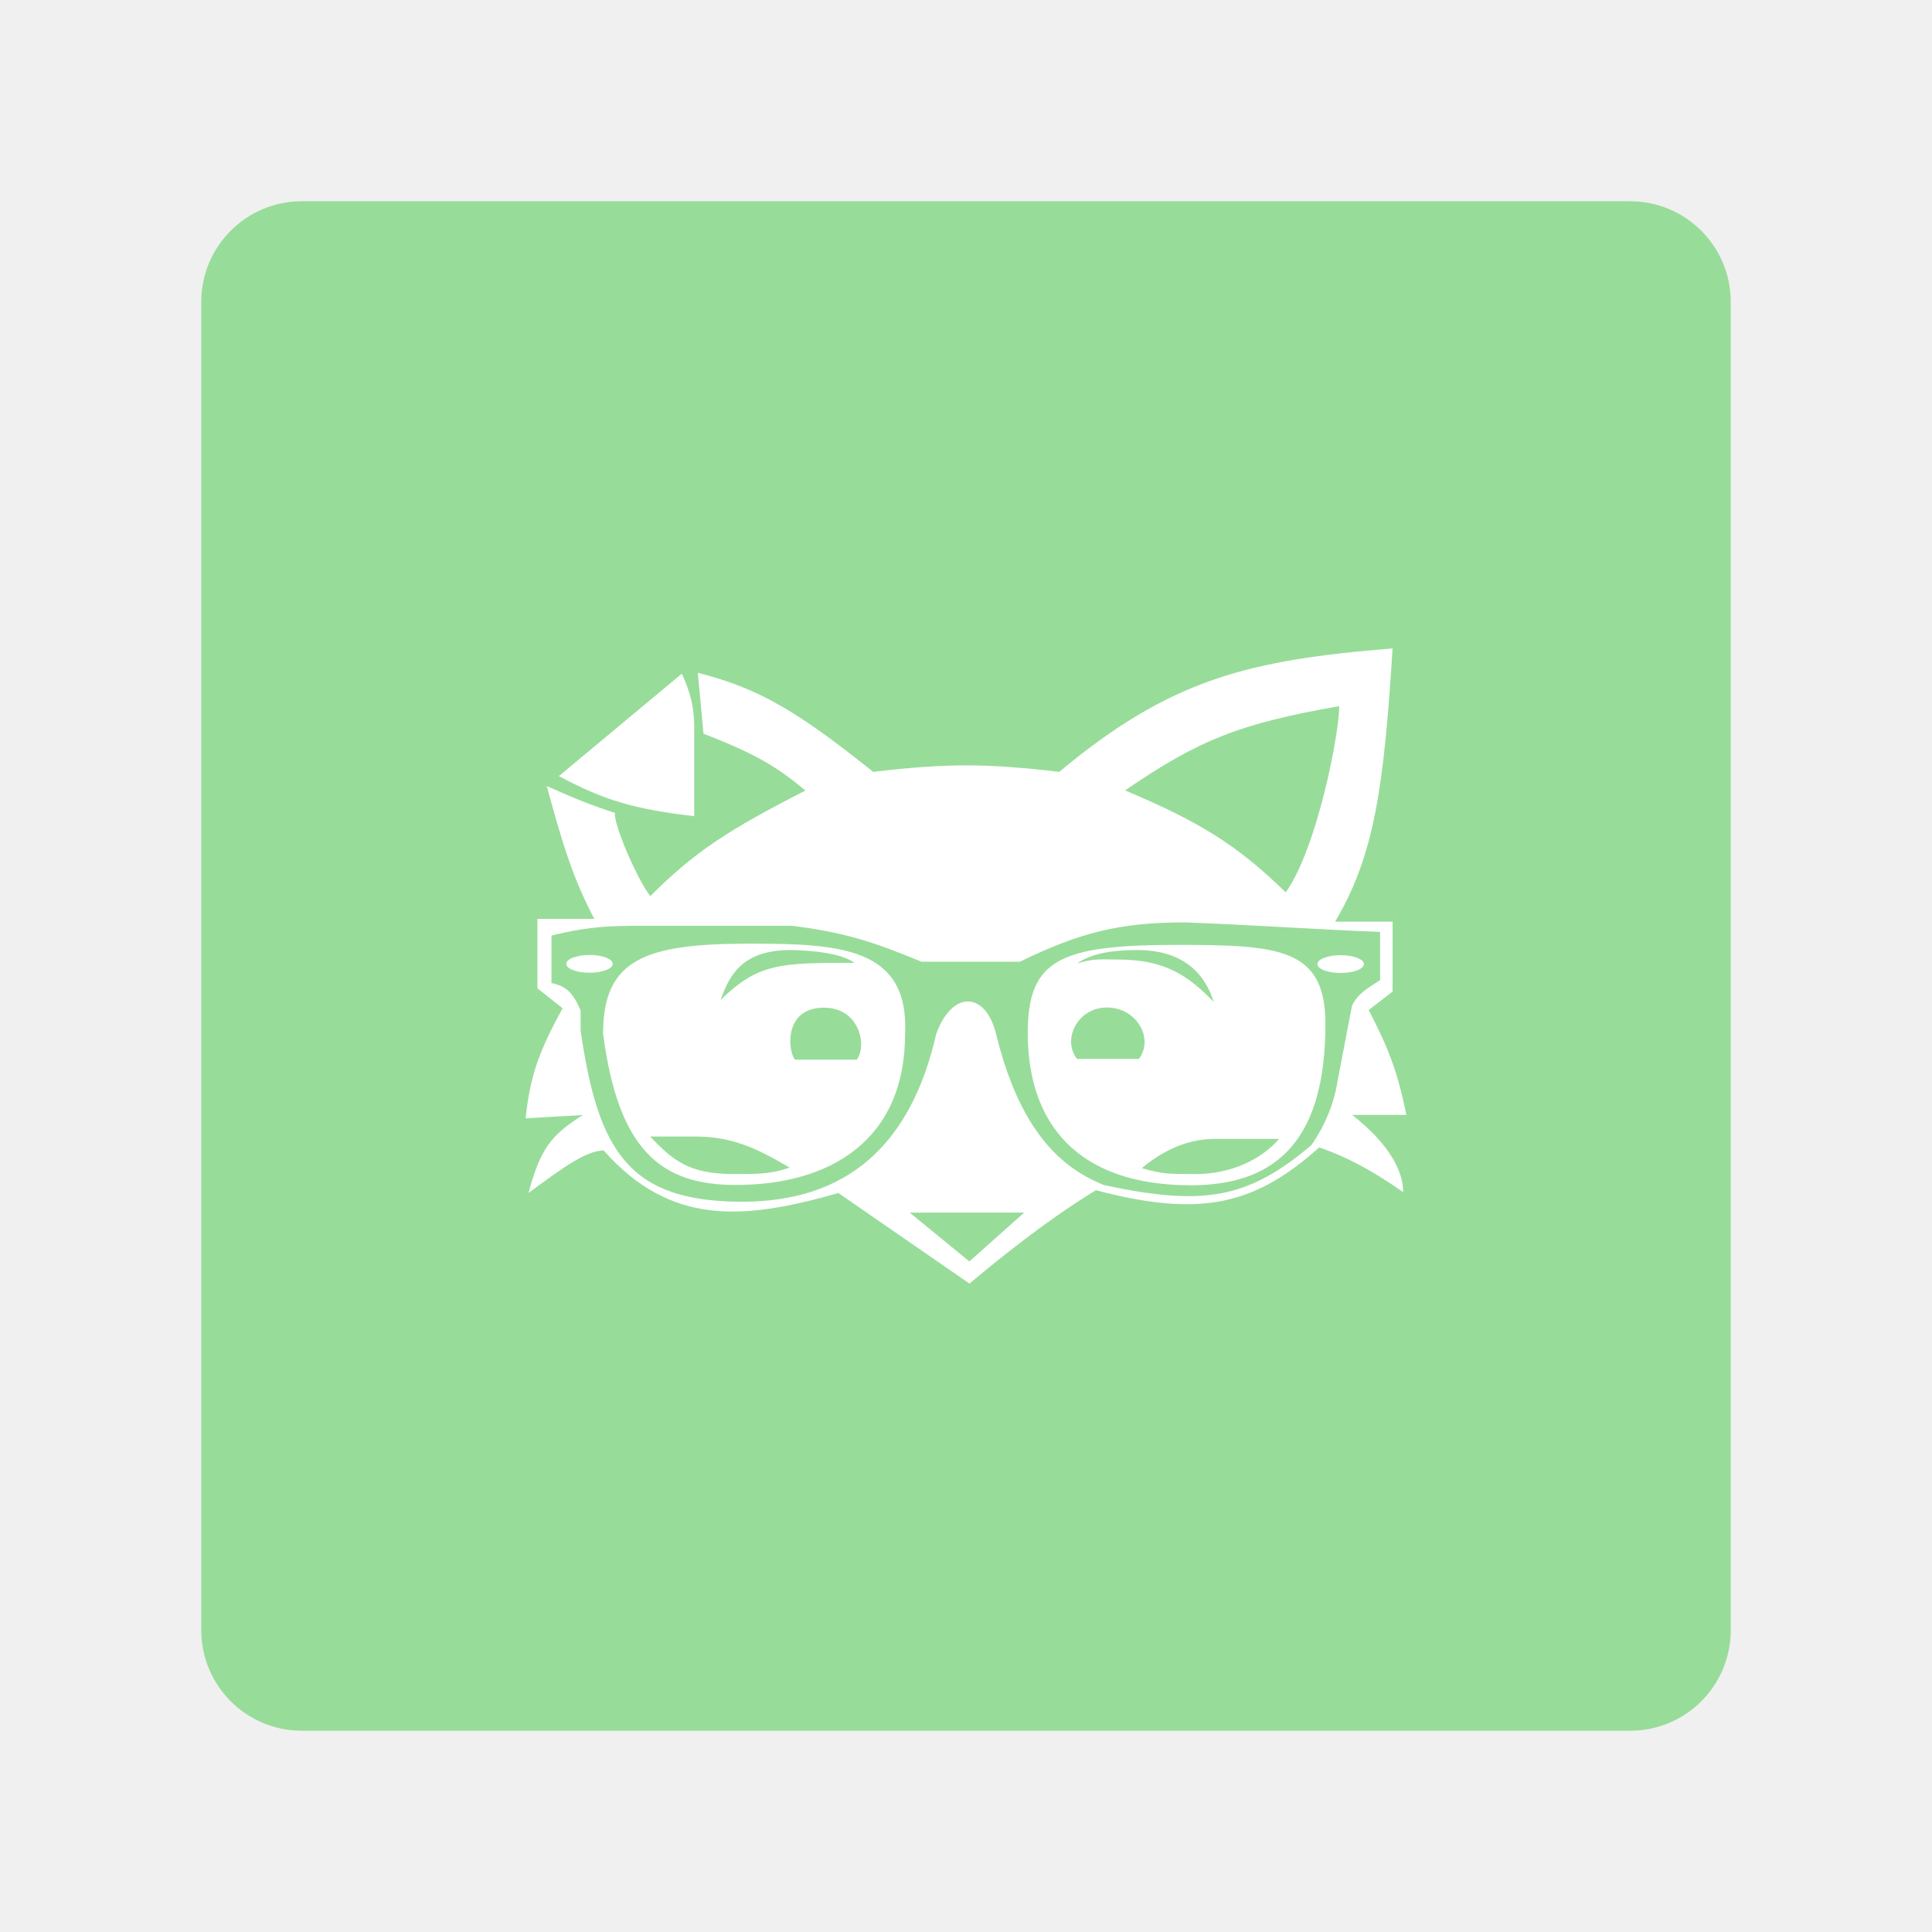
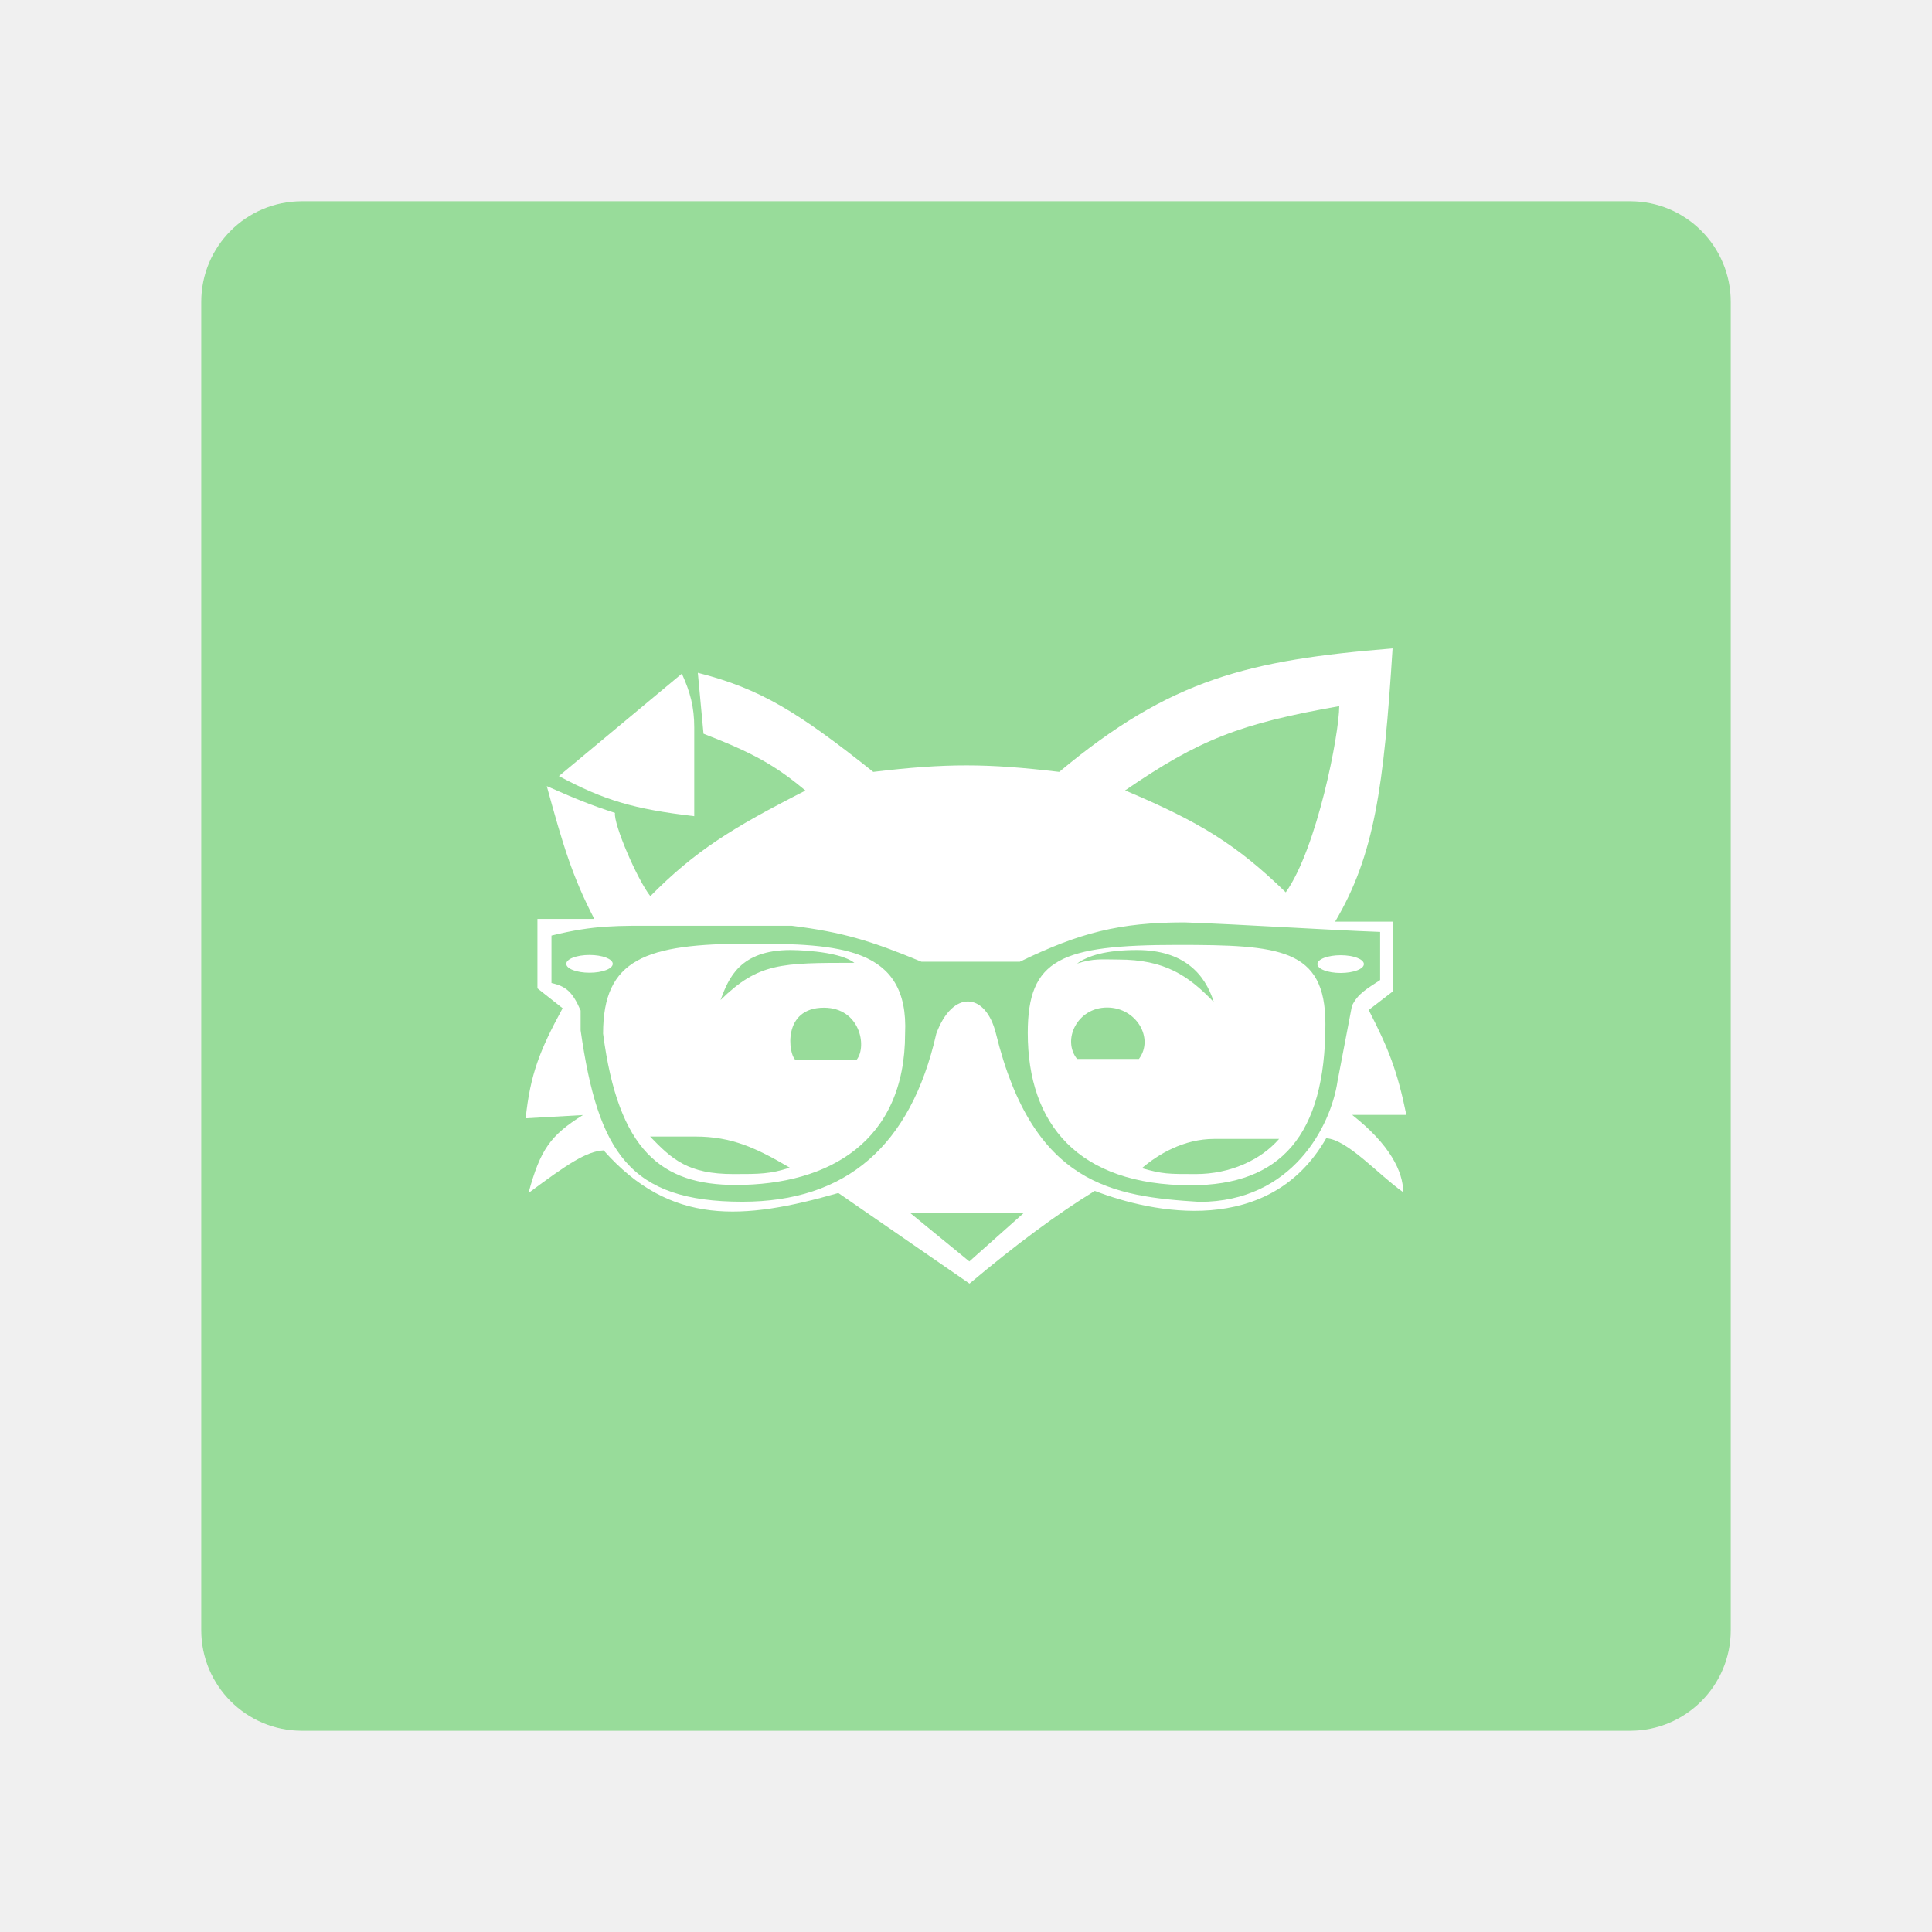
- <svg xmlns="http://www.w3.org/2000/svg" width="192" height="192" viewBox="0 0 192 192" fill="none">
-   <path d="M162 20H30C24.477 20 20 24.477 20 30V162C20 167.523 24.477 172 30 172H162C167.523 172 172 167.523 172 162V30C172 24.477 167.523 20 162 20Z" fill="#98DC9A" />
-   <path d="M139.448 118.479C126.86 109.592 116.556 110.582 96.347 127.56L83.312 118.56C73.869 121.264 66.65 121.844 59.986 114.323C58.292 114.411 56.396 115.674 52.52 118.56C53.69 114.242 54.699 112.829 57.928 110.811L52.237 111.134C52.698 106.771 53.629 104.388 55.91 100.197L53.408 98.22V91.319H59.058C56.86 87.09 55.931 83.927 54.336 78.121C57.026 79.313 58.632 79.983 61.116 80.785C60.953 81.878 63.298 87.361 64.627 89.058C69.069 84.588 72.638 82.336 80.043 78.565C76.98 75.995 74.713 74.778 69.914 72.915L69.349 66.862C75.564 68.436 79.356 70.79 86.783 76.709C94.055 75.839 98.101 75.856 105.266 76.709C116.336 67.464 124.1 65.596 138.394 64.44C137.52 78.251 136.599 84.974 132.683 91.594H138.394V98.542L136.019 100.371C137.976 104.172 138.87 106.414 139.763 110.798H134.379C138.123 113.738 139.448 116.43 139.448 118.479Z" fill="white" />
-   <path d="M54.804 92.977V97.691C56.248 98.012 56.9 98.571 57.701 100.423V102.392C59.433 114.515 62.564 119.425 73.785 119.425C84.057 119.425 90.509 113.922 93.048 102.724C94.661 98.335 97.961 98.584 98.978 102.724C102.679 117.788 110.626 118.903 119.205 119.44C128.445 119.44 132.264 111.874 132.919 107.472L134.356 99.96C134.945 98.736 135.816 98.288 137.157 97.396V92.612C131.821 92.419 123.649 91.876 117.714 91.666C111.257 91.666 107.26 92.697 101.345 95.577H91.578C86.574 93.502 83.755 92.637 78.682 92.001H65.723C61.372 92.001 59.125 91.908 54.804 92.977Z" fill="#98DC9A" />
-   <path d="M73.115 117.76C65.72 117.76 61.45 114.357 59.934 102.722C59.934 95.296 64.142 93.78 74.476 93.78C83.418 93.78 90.349 94.12 89.947 102.722C89.947 113.367 82.459 117.76 73.115 117.76Z" fill="white" />
-   <path d="M131.718 101.763C131.718 112.871 127.231 117.791 118.351 117.791C107.119 117.791 102.138 111.696 102.138 102.66C102.138 95.296 105.387 93.904 117.052 93.904C127.169 93.904 131.718 94.244 131.718 101.763Z" fill="white" />
-   <path d="M84.903 95.686C77.609 95.686 75.372 95.686 71.607 99.378C72.407 97.214 73.517 94.413 78.573 94.413C78.573 94.413 83.266 94.413 84.903 95.686Z" fill="#98DC9A" />
-   <path d="M111.13 95.359C109.529 95.359 108.707 95.216 107.038 95.759C108.111 94.977 109.893 94.413 113.003 94.413C117.623 94.413 119.751 96.777 120.624 99.579C118.096 96.959 115.768 95.359 111.13 95.359Z" fill="#98DC9A" />
-   <path d="M85.139 105.308H79.028C78.373 104.78 77.7 100.142 81.883 100.142C85.448 100.142 86.194 103.962 85.139 105.308Z" fill="#98DC9A" />
-   <path d="M113.185 105.235H107.038C105.528 103.362 107.038 100.124 110.02 100.124C112.949 100.124 114.713 103.198 113.185 105.235Z" fill="#98DC9A" />
-   <path d="M96.332 125.359L90.405 120.507L101.783 120.506L96.332 125.359Z" fill="#98DC9A" />
-   <path d="M67.76 66.949L55.542 77.126C60.035 79.529 62.978 80.407 68.993 81.112V72.287C68.993 70.27 68.59 68.752 67.76 66.949Z" fill="white" />
-   <ellipse cx="58.585" cy="95.786" rx="2.31" ry="0.882" fill="white" />
-   <ellipse cx="133.233" cy="95.81" rx="2.31" ry="0.882" fill="white" />
-   <path d="M69.097 112.947L64.605 112.947C66.824 115.257 68.406 116.676 72.899 116.676C75.463 116.676 76.554 116.676 78.482 116.039C75.172 114.093 72.735 112.947 69.097 112.947Z" fill="#98DC9A" />
-   <path d="M118.842 116.676C116.041 116.676 115.568 116.676 113.476 116.094C115.095 114.711 117.623 113.184 120.679 113.184H127.117C125.298 115.275 122.261 116.676 118.842 116.676Z" fill="#98DC9A" />
-   <path d="M127.778 88.68C122.886 83.929 119.241 81.692 111.812 78.55C119.166 73.497 123.247 71.907 133.092 70.176C133.092 72.951 130.885 84.315 127.778 88.68Z" fill="#98DC9A" />
-   <path d="M130.365 113.769C123.937 119.221 119.506 119.857 109.691 117.77L108.773 118.243C119.296 121.052 124.713 119.78 131.197 113.945L130.365 113.769Z" fill="white" />
+ <svg xmlns="http://www.w3.org/2000/svg" width="192" height="192" viewBox="0 0 192 192" fill="none" version="1.1" id="svg36">
+   <defs id="defs40" />
+   <path d="M162 20H30C24.477 20 20 24.477 20 30V162C20 167.523 24.477 172 30 172H162C167.523 172 172 167.523 172 162V30C172 24.477 167.523 20 162 20Z" fill="#98DC9A" id="path2" />
+   <path d="m 139.448,118.479 c -2.465,-1.74 -5.53,-5.232 -7.65,-5.362 -5.665,9.882 -17.294,7.444 -22.998,5.233 -3.73,2.283 -7.832,5.329 -12.452,9.21 l -13.035,-9 c -9.444,2.704 -16.663,3.284 -23.326,-4.237 -1.694,0.088 -3.59,1.351 -7.466,4.237 1.17,-4.318 2.179,-5.731 5.408,-7.749 l -5.69,0.323 c 0.46,-4.363 1.391,-6.746 3.672,-10.937 l -2.502,-1.977 v -6.901 h 5.65 c -2.198,-4.228 -3.127,-7.392 -4.722,-13.197 2.69,1.192 4.296,1.862 6.78,2.664 -0.163,1.093 2.183,6.576 3.511,8.273 4.442,-4.471 8.011,-6.722 15.416,-10.493 -3.064,-2.57 -5.33,-3.788 -10.13,-5.65 l -0.565,-6.054 c 6.215,1.574 10.007,3.929 17.434,9.847 7.273,-0.87 11.318,-0.853 18.483,0 11.07,-9.245 18.834,-11.113 33.128,-12.269 -0.874,13.811 -1.795,20.534 -5.711,27.154 h 5.711 v 6.948 l -2.375,1.829 c 1.957,3.801 2.851,6.043 3.744,10.427 h -5.384 c 3.744,2.94 5.069,5.632 5.069,7.681 z" fill="#ffffff" id="path421" />
+   <path d="M54.804 92.977V97.691C56.248 98.012 56.9 98.571 57.701 100.423V102.392C59.433 114.515 62.564 119.425 73.785 119.425C84.057 119.425 90.509 113.922 93.048 102.724C94.661 98.335 97.961 98.584 98.978 102.724C102.679 117.788 110.626 118.903 119.205 119.44C128.445 119.44 132.264 111.874 132.919 107.472L134.356 99.96C134.945 98.736 135.816 98.288 137.157 97.396V92.612C131.821 92.419 123.649 91.876 117.714 91.666C111.257 91.666 107.26 92.697 101.345 95.577H91.578C86.574 93.502 83.755 92.637 78.682 92.001H65.723C61.372 92.001 59.125 91.908 54.804 92.977Z" fill="#98DC9A" id="path6" />
+   <path d="M73.115 117.76C65.72 117.76 61.45 114.357 59.934 102.722C59.934 95.296 64.142 93.78 74.476 93.78C83.418 93.78 90.349 94.12 89.947 102.722C89.947 113.367 82.459 117.76 73.115 117.76Z" fill="white" id="path8" />
+   <path d="M131.718 101.763C131.718 112.871 127.231 117.791 118.351 117.791C107.119 117.791 102.138 111.696 102.138 102.66C102.138 95.296 105.387 93.904 117.052 93.904C127.169 93.904 131.718 94.244 131.718 101.763Z" fill="white" id="path10" />
+   <path d="M84.903 95.686C77.609 95.686 75.372 95.686 71.607 99.378C72.407 97.214 73.517 94.413 78.573 94.413C78.573 94.413 83.266 94.413 84.903 95.686Z" fill="#98DC9A" id="path12" />
+   <path d="M111.13 95.359C109.529 95.359 108.707 95.216 107.038 95.759C108.111 94.977 109.893 94.413 113.003 94.413C117.623 94.413 119.751 96.777 120.624 99.579C118.096 96.959 115.768 95.359 111.13 95.359Z" fill="#98DC9A" id="path14" />
+   <path d="M85.139 105.308H79.028C78.373 104.78 77.7 100.142 81.883 100.142C85.448 100.142 86.194 103.962 85.139 105.308Z" fill="#98DC9A" id="path16" />
+   <path d="M113.185 105.235H107.038C105.528 103.362 107.038 100.124 110.02 100.124C112.949 100.124 114.713 103.198 113.185 105.235Z" fill="#98DC9A" id="path18" />
+   <path d="M96.332 125.359L90.405 120.507L101.783 120.506L96.332 125.359Z" fill="#98DC9A" id="path20" />
+   <path d="M67.76 66.949L55.542 77.126C60.035 79.529 62.978 80.407 68.993 81.112V72.287C68.993 70.27 68.59 68.752 67.76 66.949Z" fill="white" id="path22" />
+   <ellipse cx="58.585" cy="95.786" rx="2.31" ry="0.882" fill="white" id="ellipse24" />
+   <ellipse cx="133.233" cy="95.81" rx="2.31" ry="0.882" fill="white" id="ellipse26" />
+   <path d="M69.097 112.947L64.605 112.947C66.824 115.257 68.406 116.676 72.899 116.676C75.463 116.676 76.554 116.676 78.482 116.039C75.172 114.093 72.735 112.947 69.097 112.947Z" fill="#98DC9A" id="path28" />
+   <path d="M118.842 116.676C116.041 116.676 115.568 116.676 113.476 116.094C115.095 114.711 117.623 113.184 120.679 113.184H127.117C125.298 115.275 122.261 116.676 118.842 116.676Z" fill="#98DC9A" id="path30" />
+   <path d="M127.778 88.68C122.886 83.929 119.241 81.692 111.812 78.55C119.166 73.497 123.247 71.907 133.092 70.176C133.092 72.951 130.885 84.315 127.778 88.68Z" fill="#98DC9A" id="path32" />
</svg>
